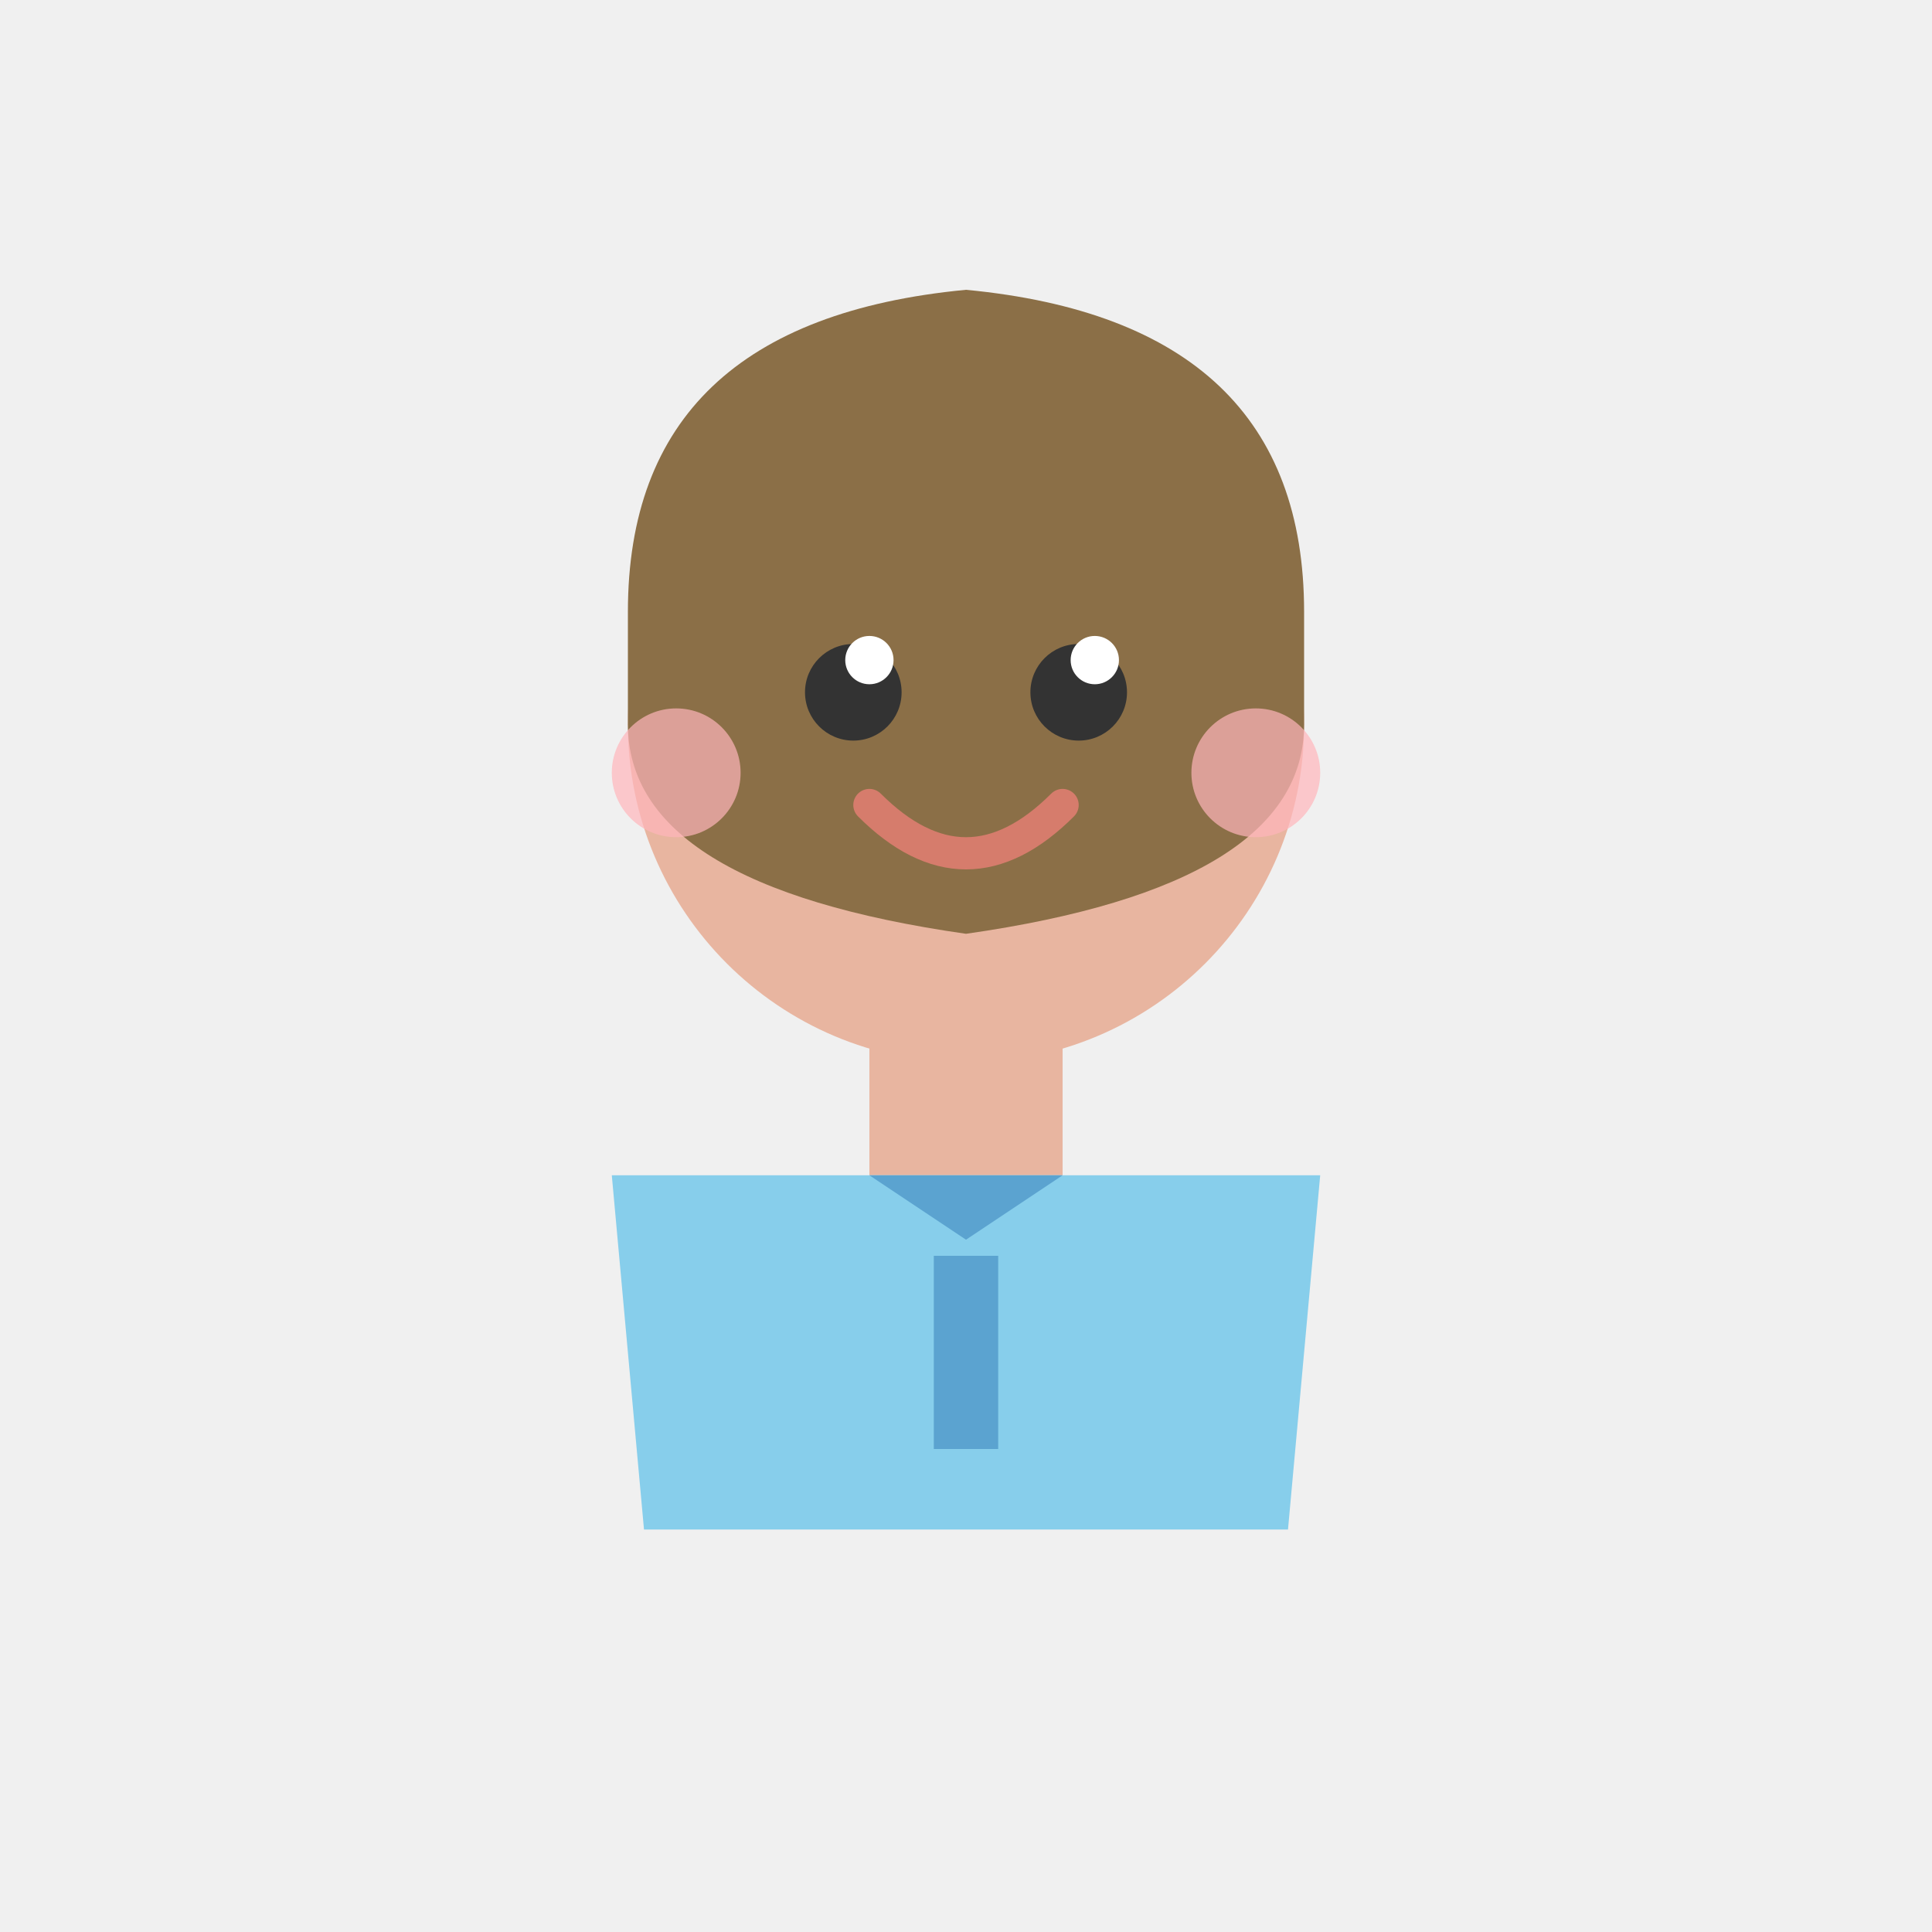
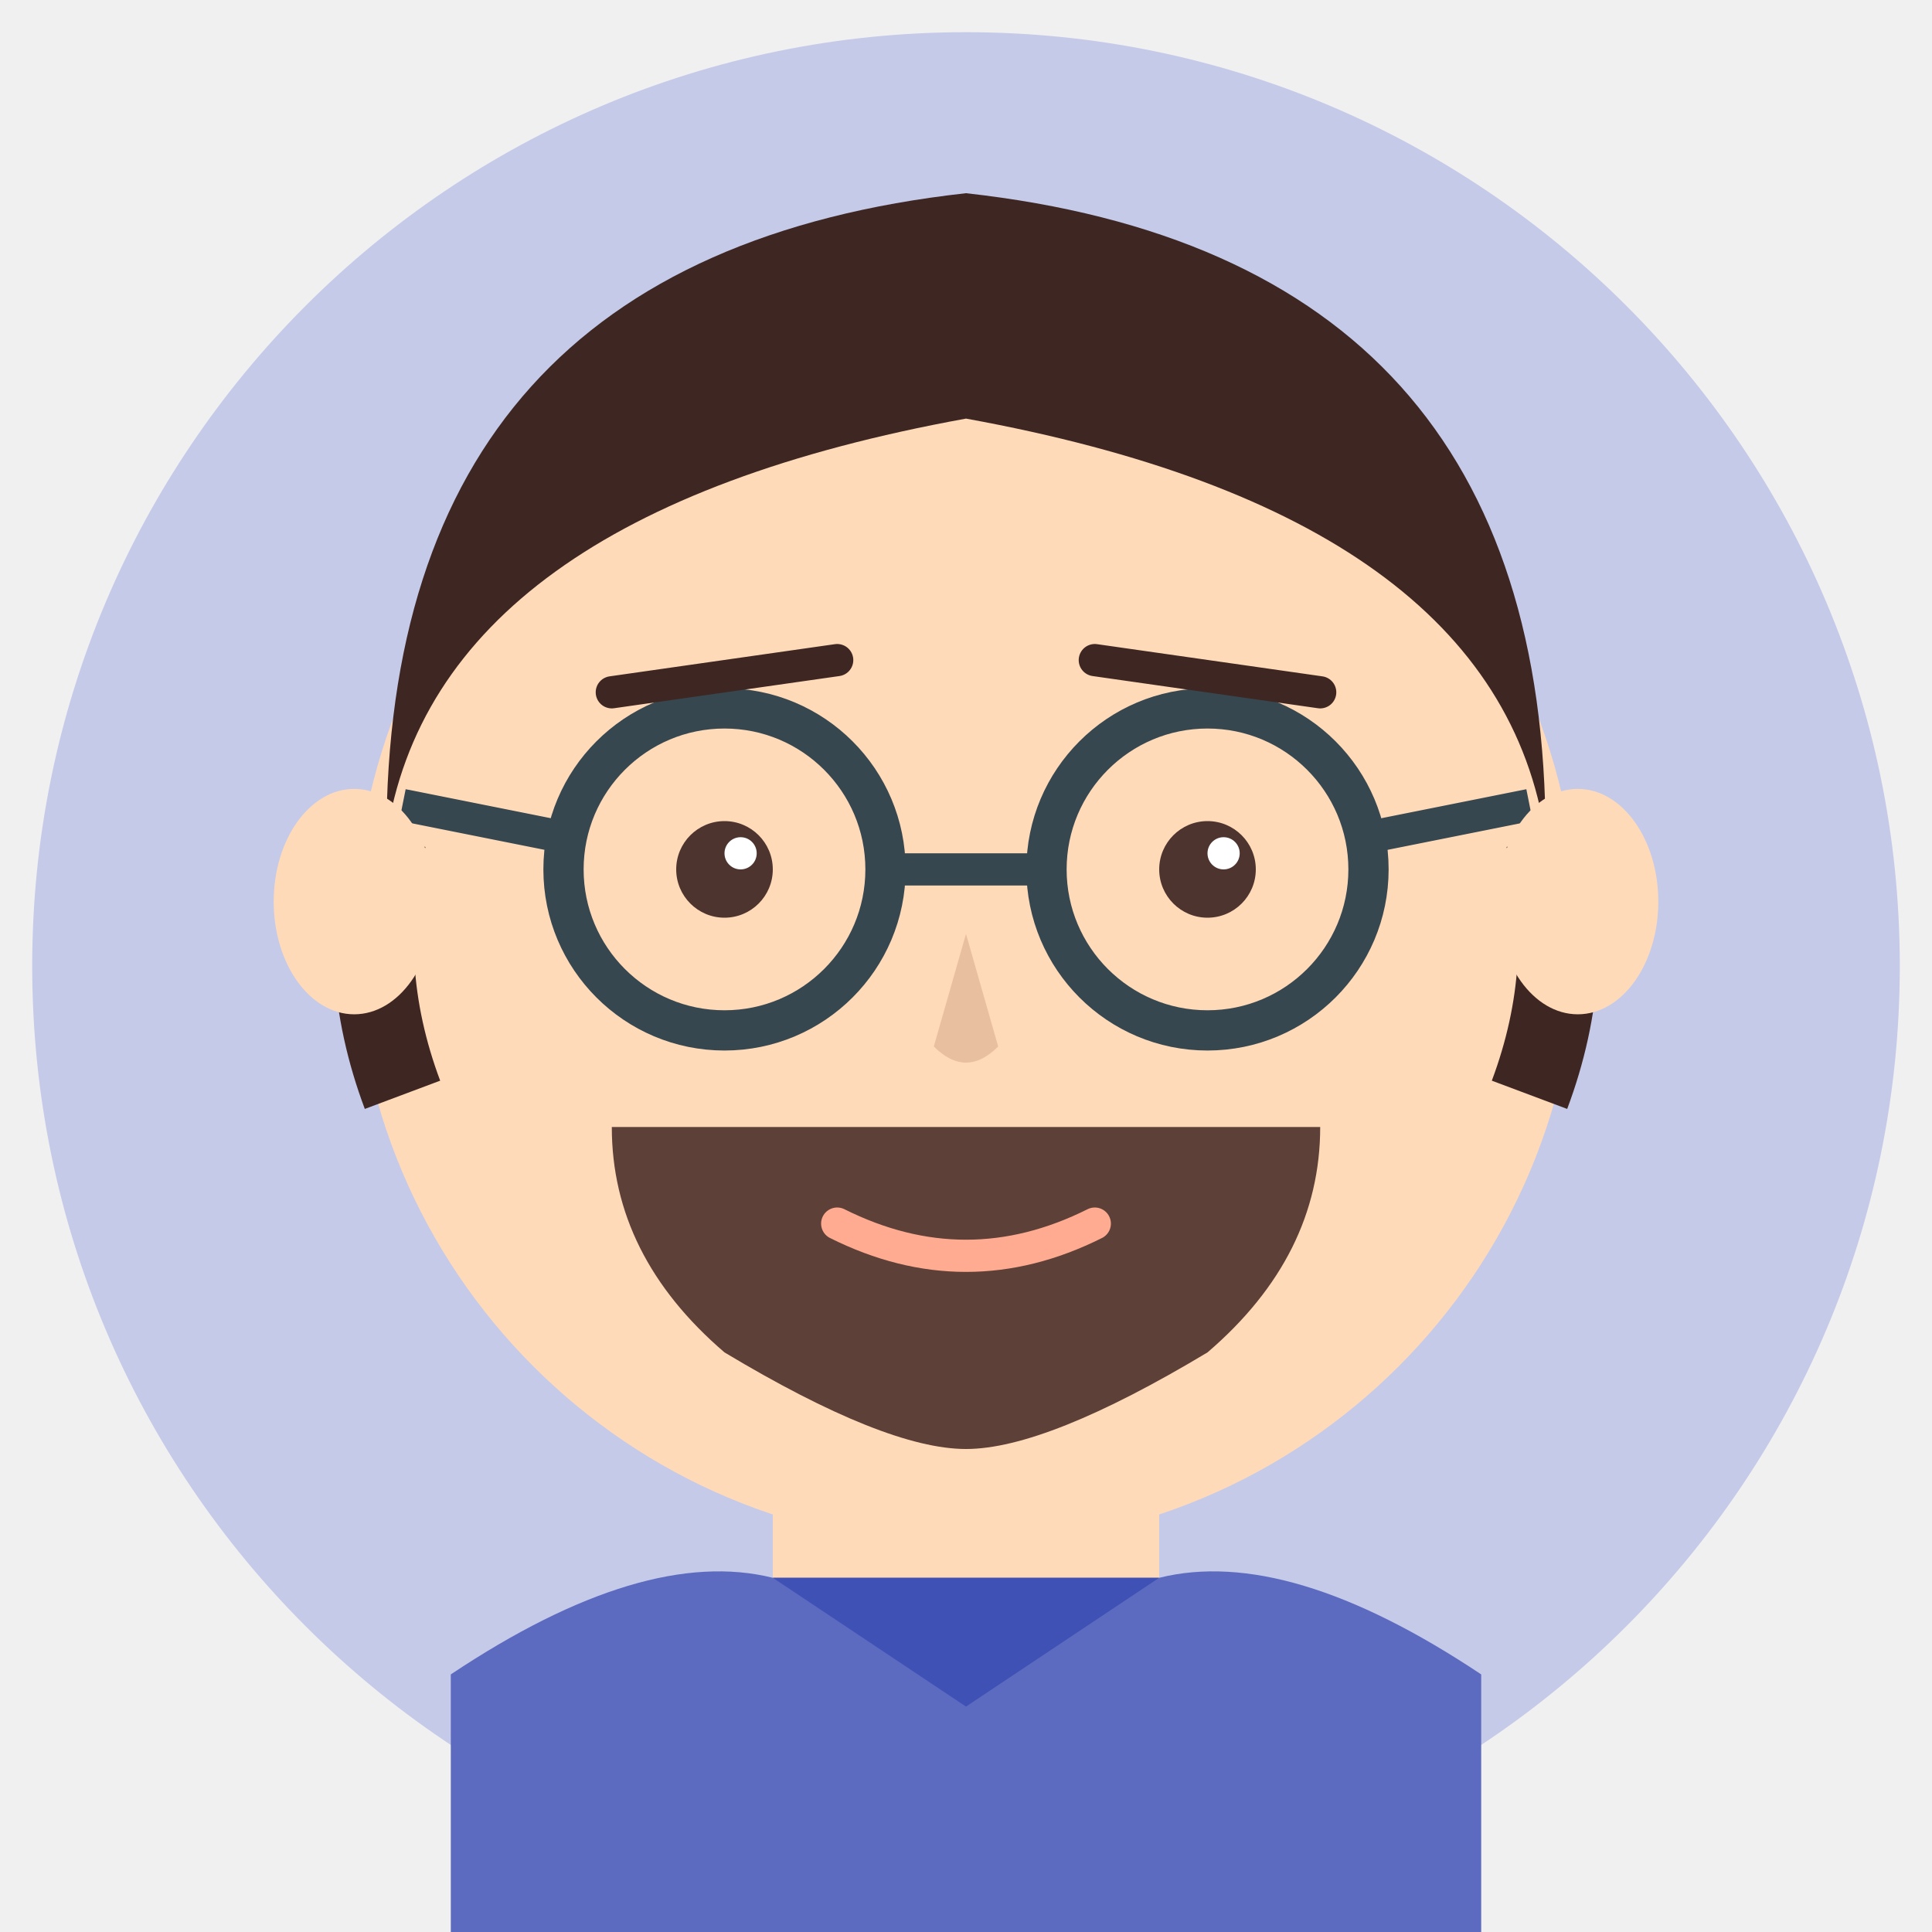
<svg xmlns="http://www.w3.org/2000/svg" viewBox="0 0 120 120">
-   <circle cx="60" cy="45" r="21" fill="#E8B5A0" />
-   <path d="M 39 38 Q 39 20 60 18 Q 81 20 81 38 L 81 45 Q 81 55 60 58 Q 39 55 39 45 Z" fill="#8B6F47" />
-   <circle cx="53" cy="43" r="3" fill="#333333" />
-   <circle cx="67" cy="43" r="3" fill="#333333" />
-   <circle cx="54" cy="41" r="1.5" fill="white" />
-   <circle cx="68" cy="41" r="1.5" fill="white" />
-   <path d="M 54 50 Q 60 56 66 50" stroke="#D67C6C" stroke-width="2" fill="none" stroke-linecap="round" />
-   <circle cx="42" cy="48" r="4" fill="#FFB5BA" opacity="0.7" />
-   <circle cx="78" cy="48" r="4" fill="#FFB5BA" opacity="0.7" />
-   <rect x="54" y="65" width="12" height="8" fill="#E8B5A0" />
-   <path d="M 38 73 L 82 73 L 80 95 L 40 95 Z" fill="#87CEEB" />
-   <path d="M 54 73 L 60 77 L 66 73" fill="#5BA3D0" />
-   <rect x="58" y="78" width="4" height="12" fill="#5BA3D0" />
+   <circle cx="60" cy="60" r="58" fill="#C5CAE9" />
+   <circle cx="60" cy="58" r="38" fill="#FFDAB9" />
+   <path d="M 24 52 Q 24 16 60 12 Q 96 16 96 52 Q 93 32 60 26 Q 27 32 24 52" fill="#3E2723" />
+   <path d="M 24 52 Q 22 60 25 68" stroke="#3E2723" stroke-width="5" fill="none" />
+   <path d="M 96 52 Q 98 60 95 68" stroke="#3E2723" stroke-width="5" fill="none" />
+   <circle cx="45" cy="54" r="10" fill="none" stroke="#37474F" stroke-width="2.5" />
+   <circle cx="75" cy="54" r="10" fill="none" stroke="#37474F" stroke-width="2.5" />
+   <line x1="55" y1="54" x2="65" y2="54" stroke="#37474F" stroke-width="2" />
+   <line x1="35" y1="52" x2="25" y2="50" stroke="#37474F" stroke-width="2" />
+   <line x1="85" y1="52" x2="95" y2="50" stroke="#37474F" stroke-width="2" />
+   <circle cx="45" cy="54" r="3" fill="#4E342E" />
+   <circle cx="46" cy="53" r="1" fill="white" />
+   <circle cx="75" cy="54" r="3" fill="#4E342E" />
+   <circle cx="76" cy="53" r="1" fill="white" />
+   <path d="M 38 43 L 52 41" stroke="#3E2723" stroke-width="2" fill="none" stroke-linecap="round" />
+   <path d="M 68 41 L 82 43" stroke="#3E2723" stroke-width="2" fill="none" stroke-linecap="round" />
+   <path d="M 60 58 L 58 65 Q 60 67 62 65 Z" fill="#E8C0A0" />
+   <path d="M 38 70 Q 38 78 45 84 Q 55 90 60 90 Q 65 90 75 84 Q 82 78 82 70" fill="#5D4037" />
+   <path d="M 52 76 Q 60 80 68 76" stroke="#FFAB91" stroke-width="2" fill="none" stroke-linecap="round" />
+   <ellipse cx="22" cy="56" rx="5" ry="7" fill="#FFDAB9" />
+   <ellipse cx="98" cy="56" rx="5" ry="7" fill="#FFDAB9" />
+   <rect x="48" y="92" width="24" height="12" rx="2" fill="#FFDAB9" />
+   <path d="M 28 104 Q 40 96 48 98 L 72 98 Q 80 96 92 104 L 92 120 L 28 120 Z" fill="#5C6BC0" />
+   <path d="M 48 98 L 60 106 L 72 98" fill="#3F51B5" />
</svg>
